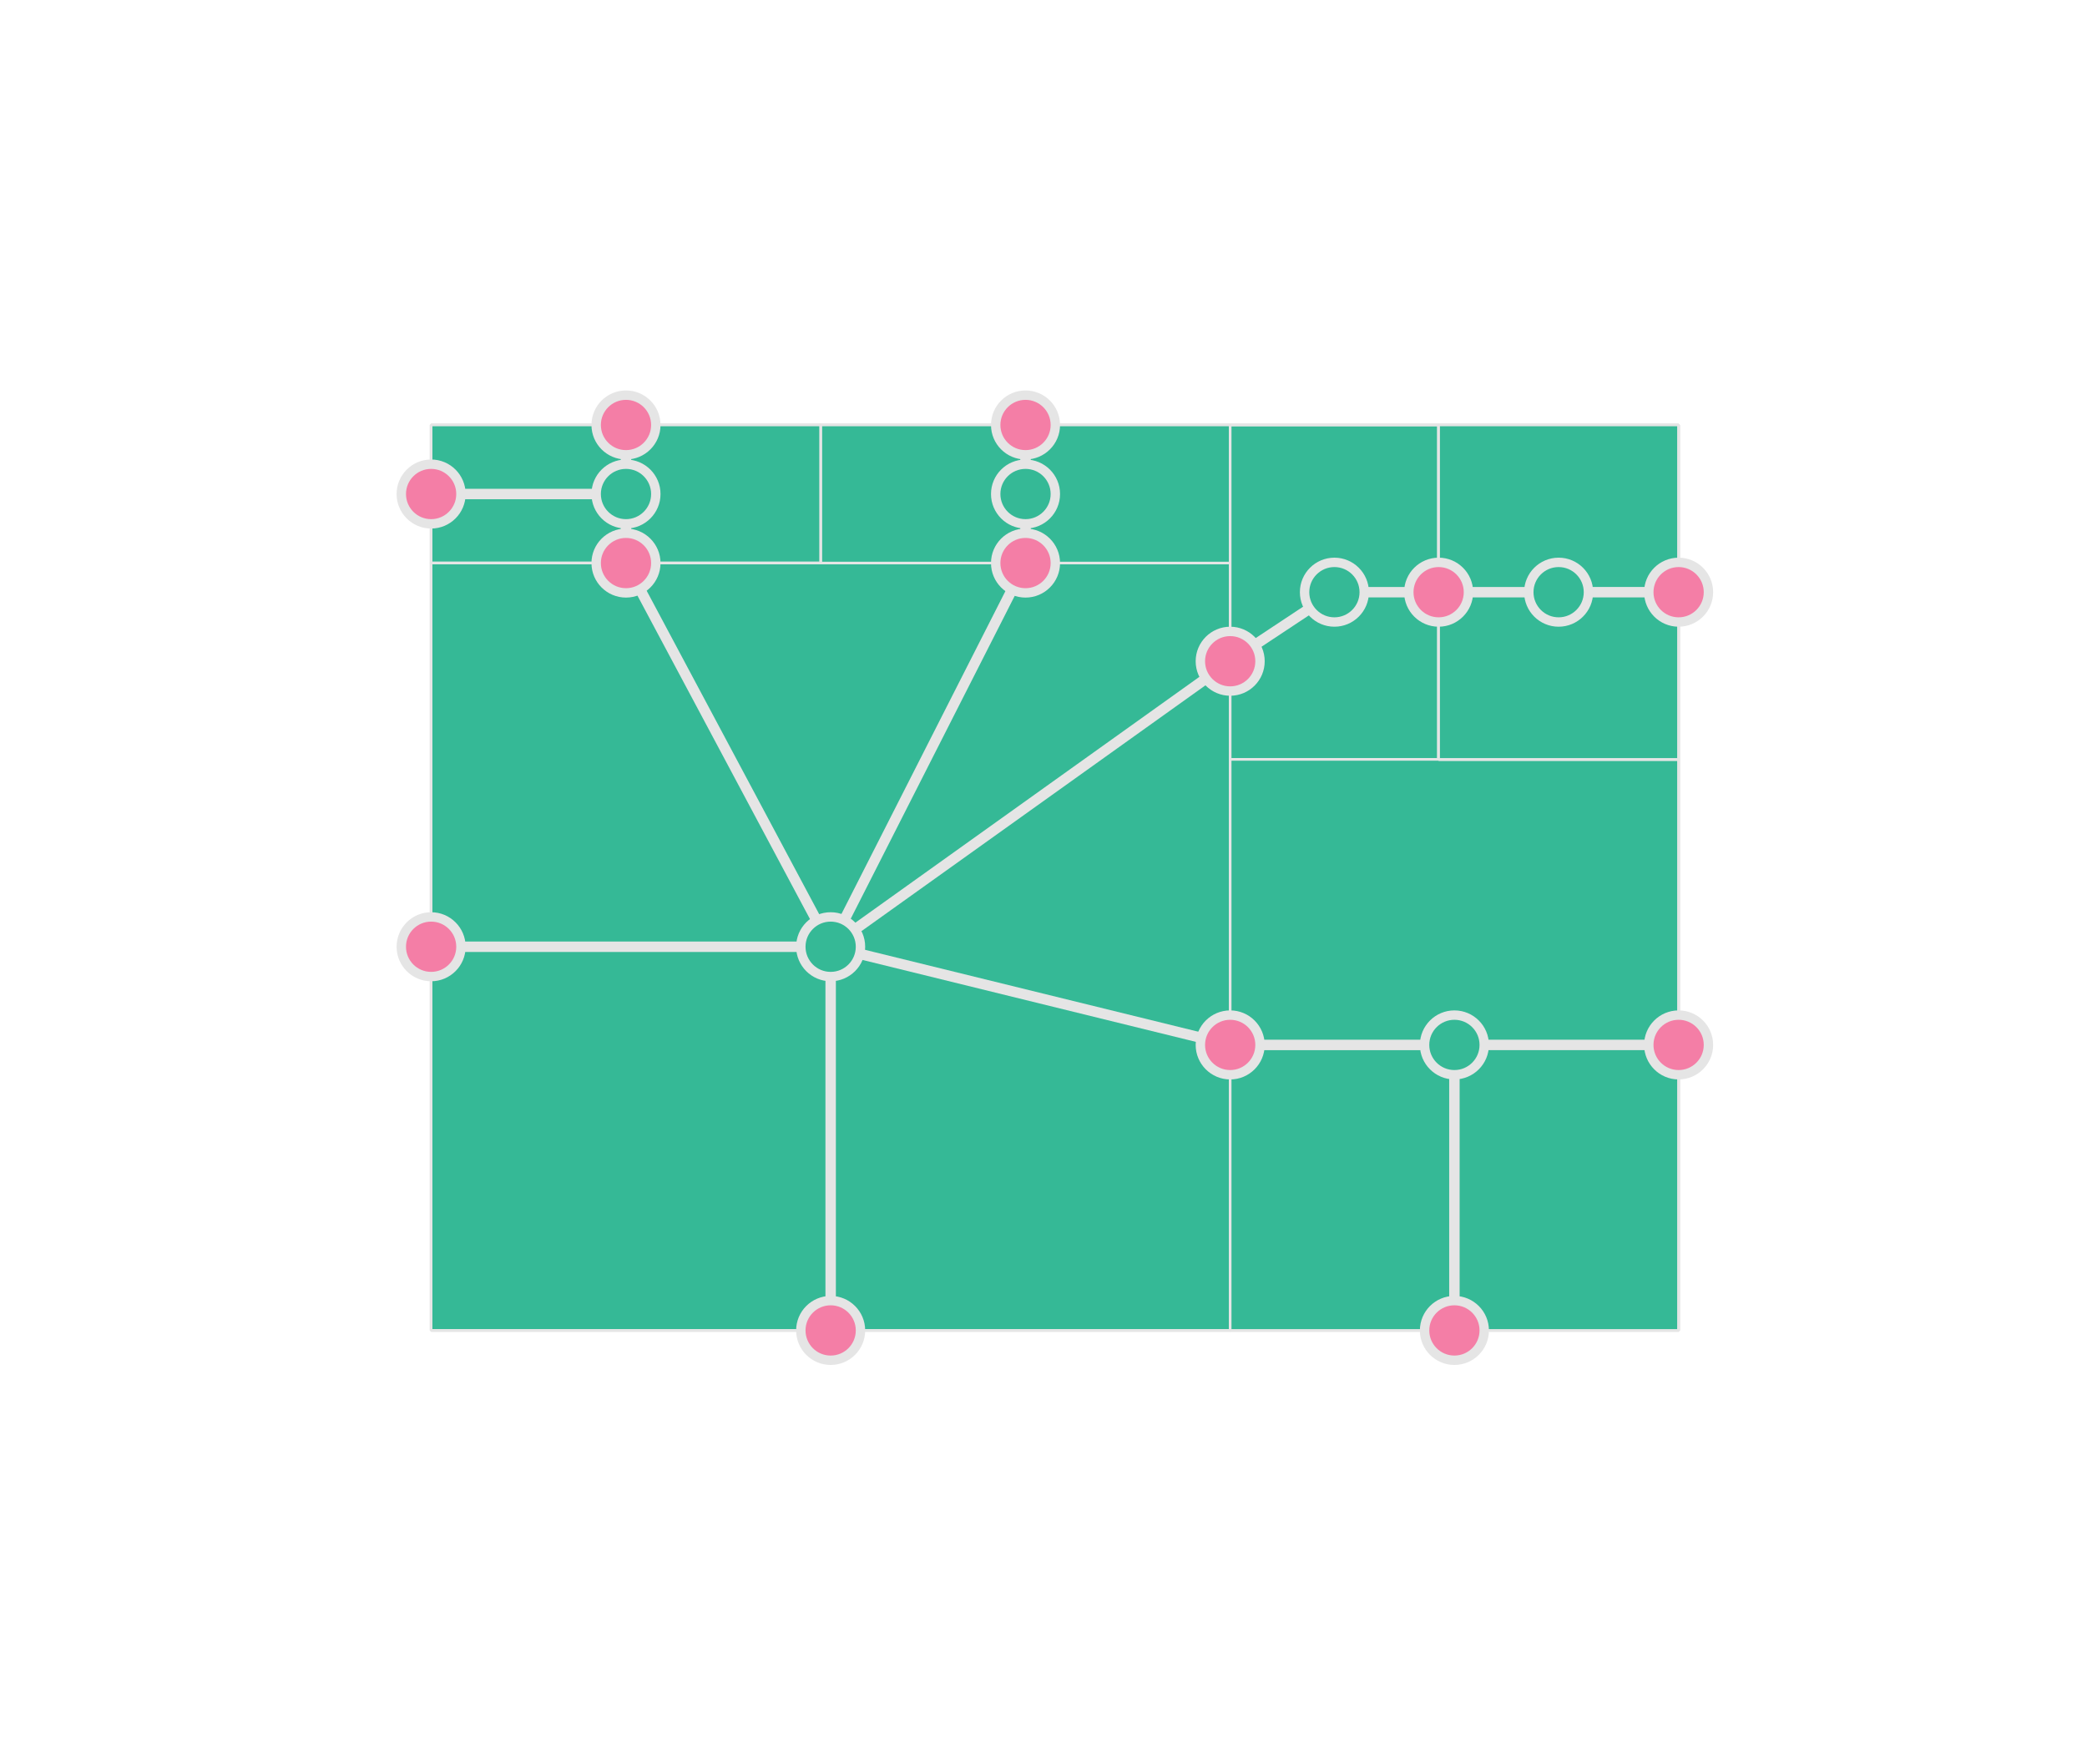
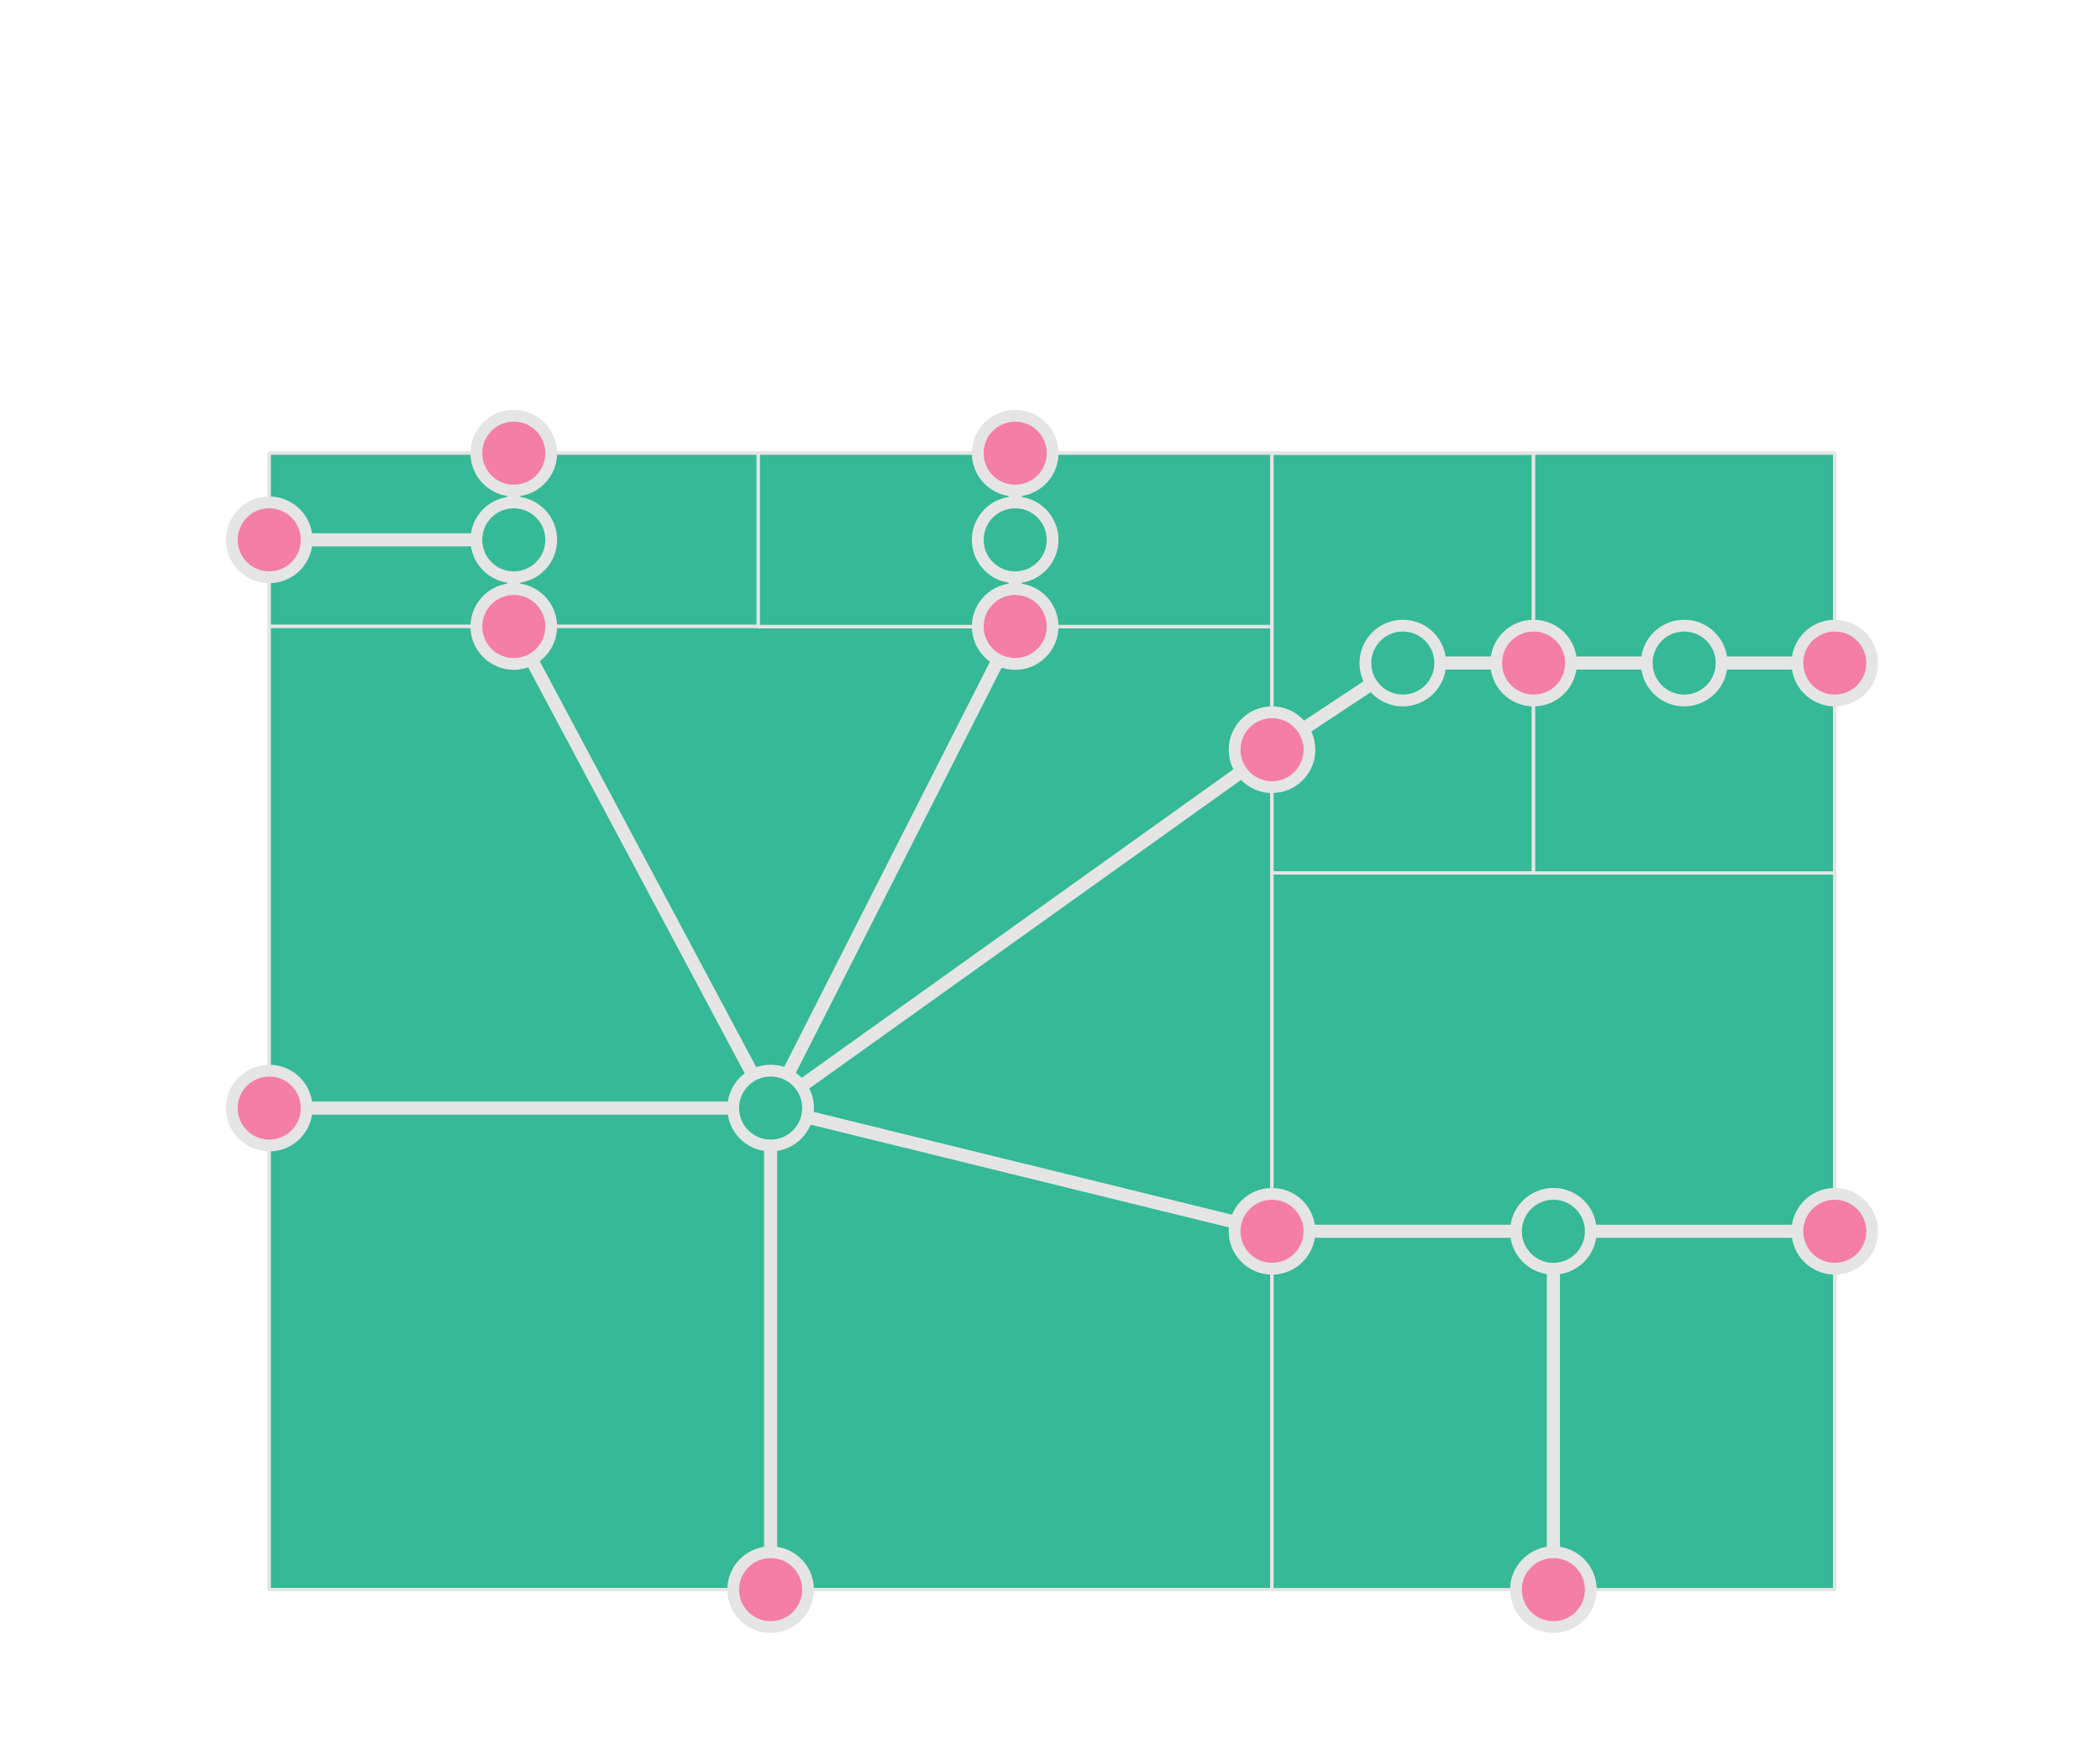
- <svg xmlns="http://www.w3.org/2000/svg" width="400mm" height="338mm" version="1.1" id="svg68">
+ <svg xmlns="http://www.w3.org/2000/svg" width="320.726mm" height="266.377mm" version="1.1" id="svg68">
  <defs id="defs2" />
-   <g id="g66" transform="translate(-369.7157,-2.960263)" style="fill:#35b996;fill-opacity:1;stroke:#e5e5e5;stroke-opacity:1;stroke-width:1.89;stroke-dasharray:none">
-     <polygon points="964.341,310.799 964.341,410.824 682.018,410.824 682.018,310.799 " style="mix-blend-mode:normal;fill:#35b996;fill-opacity:1;stroke:#e5e5e5;stroke-width:1.89;stroke-linecap:butt;stroke-linejoin:bevel;stroke-opacity:1;paint-order:markers fill stroke;stroke-dasharray:none" id="polygon4" />
-     <polygon points="682.018,410.824 964.341,410.824 " style="mix-blend-mode:normal;fill:#35b996;fill-opacity:1;stroke:#e5e5e5;stroke-width:1.89;stroke-linecap:butt;stroke-linejoin:bevel;stroke-opacity:1;paint-order:markers fill stroke;stroke-dasharray:none" id="polygon6" />
-     <polygon points="964.341,410.824 964.341,310.799 " style="mix-blend-mode:normal;fill:#35b996;fill-opacity:1;stroke:#e5e5e5;stroke-width:1.89;stroke-linecap:butt;stroke-linejoin:bevel;stroke-opacity:1;paint-order:markers fill stroke;stroke-dasharray:none" id="polygon8" />
-     <polygon points="682.018,310.799 682.018,410.824 " style="mix-blend-mode:normal;fill:#35b996;fill-opacity:1;stroke:#e5e5e5;stroke-width:1.89;stroke-linecap:butt;stroke-linejoin:bevel;stroke-opacity:1;paint-order:markers fill stroke;stroke-dasharray:none" id="polygon10" />
-     <polygon points="964.341,310.799 682.018,310.799 " style="mix-blend-mode:normal;fill:#35b996;fill-opacity:1;stroke:#e5e5e5;stroke-width:1.89;stroke-linecap:butt;stroke-linejoin:bevel;stroke-opacity:1;paint-order:markers fill stroke;stroke-dasharray:none" id="polygon12" />
-     <polygon points="682.018,410.824 964.341,410.824 964.341,310.799 682.018,310.799 " style="mix-blend-mode:normal;fill:#35b996;fill-opacity:1;stroke:#e5e5e5;stroke-width:1.89;stroke-linecap:butt;stroke-linejoin:bevel;stroke-opacity:1;paint-order:markers fill stroke;stroke-dasharray:none" id="polygon14" />
-     <polygon points="682.018,966.681 682.018,410.824 964.341,410.824 1260.856,410.824 1260.856,553.048 1260.856,966.681 " style="mix-blend-mode:normal;fill:#35b996;fill-opacity:1;stroke:#e5e5e5;stroke-width:1.89;stroke-linecap:butt;stroke-linejoin:bevel;stroke-opacity:1;paint-order:markers fill stroke;stroke-dasharray:none" id="polygon16" />
-     <polygon points="682.018,410.824 682.018,966.681 " style="mix-blend-mode:normal;fill:#35b996;fill-opacity:1;stroke:#e5e5e5;stroke-width:1.89;stroke-linecap:butt;stroke-linejoin:bevel;stroke-opacity:1;paint-order:markers fill stroke;stroke-dasharray:none" id="polygon18" />
-     <polygon points="964.341,410.824 1260.856,410.824 " style="mix-blend-mode:normal;fill:#35b996;fill-opacity:1;stroke:#e5e5e5;stroke-width:1.89;stroke-linecap:butt;stroke-linejoin:bevel;stroke-opacity:1;paint-order:markers fill stroke;stroke-dasharray:none" id="polygon20" />
-     <polygon points="1260.856,553.048 1260.856,410.824 964.341,410.824 682.018,410.824 682.018,966.681 1260.856,966.681 " style="mix-blend-mode:normal;fill:#35b996;fill-opacity:1;stroke:#e5e5e5;stroke-width:1.89;stroke-linecap:butt;stroke-linejoin:bevel;stroke-opacity:1;paint-order:markers fill stroke;stroke-dasharray:none" id="polygon22" />
-     <polygon points="682.018,966.681 1260.856,966.681 " style="mix-blend-mode:normal;fill:#35b996;fill-opacity:1;stroke:#e5e5e5;stroke-width:1.89;stroke-linecap:butt;stroke-linejoin:bevel;stroke-opacity:1;paint-order:markers fill stroke;stroke-dasharray:none" id="polygon24" />
-     <polygon points="1260.856,553.048 1260.856,410.824 " style="mix-blend-mode:normal;fill:#35b996;fill-opacity:1;stroke:#e5e5e5;stroke-width:1.89;stroke-linecap:butt;stroke-linejoin:bevel;stroke-opacity:1;paint-order:markers fill stroke;stroke-dasharray:none" id="polygon26" />
-     <polygon points="1260.856,966.681 1260.856,553.048 " style="mix-blend-mode:normal;fill:#35b996;fill-opacity:1;stroke:#e5e5e5;stroke-width:1.89;stroke-linecap:butt;stroke-linejoin:bevel;stroke-opacity:1;paint-order:markers fill stroke;stroke-dasharray:none" id="polygon28" />
-     <polygon points="1260.856,310.799 1260.856,410.824 964.341,410.824 964.341,310.799 " style="mix-blend-mode:normal;fill:#35b996;fill-opacity:1;stroke:#e5e5e5;stroke-width:1.89;stroke-linecap:butt;stroke-linejoin:bevel;stroke-opacity:1;paint-order:markers fill stroke;stroke-dasharray:none" id="polygon30" />
-     <polygon points="1260.856,310.799 964.341,310.799 " style="mix-blend-mode:normal;fill:#35b996;fill-opacity:1;stroke:#e5e5e5;stroke-width:1.89;stroke-linecap:butt;stroke-linejoin:bevel;stroke-opacity:1;paint-order:markers fill stroke;stroke-dasharray:none" id="polygon32" />
-     <polygon points="964.341,410.824 1260.856,410.824 1260.856,310.799 964.341,310.799 " style="mix-blend-mode:normal;fill:#35b996;fill-opacity:1;stroke:#e5e5e5;stroke-width:1.89;stroke-linecap:butt;stroke-linejoin:bevel;stroke-opacity:1;paint-order:markers fill stroke;stroke-dasharray:none" id="polygon34" />
-     <polygon points="1260.856,410.824 1260.856,310.799 " style="mix-blend-mode:normal;fill:#35b996;fill-opacity:1;stroke:#e5e5e5;stroke-width:1.89;stroke-linecap:butt;stroke-linejoin:bevel;stroke-opacity:1;paint-order:markers fill stroke;stroke-dasharray:none" id="polygon36" />
-     <polygon points="1260.856,553.048 1411.851,553.048 " style="mix-blend-mode:normal;fill:#35b996;fill-opacity:1;stroke:#e5e5e5;stroke-width:1.89;stroke-linecap:butt;stroke-linejoin:bevel;stroke-opacity:1;paint-order:markers fill stroke;stroke-dasharray:none" id="polygon38" />
-     <polygon points="1260.856,310.799 1260.856,410.824 1260.856,553.048 1411.851,553.048 1411.851,310.799 " style="mix-blend-mode:normal;fill:#35b996;fill-opacity:1;stroke:#e5e5e5;stroke-width:1.89;stroke-linecap:butt;stroke-linejoin:bevel;stroke-opacity:1;paint-order:markers fill stroke;stroke-dasharray:none" id="polygon40" />
-     <polygon points="1260.856,410.824 1260.856,310.799 1411.851,310.799 1411.851,553.048 1260.856,553.048 " style="mix-blend-mode:normal;fill:#35b996;fill-opacity:1;stroke:#e5e5e5;stroke-width:1.89;stroke-linecap:butt;stroke-linejoin:bevel;stroke-opacity:1;paint-order:markers fill stroke;stroke-dasharray:none" id="polygon42" />
-     <polygon points="1411.851,553.048 1411.851,310.799 " style="mix-blend-mode:normal;fill:#35b996;fill-opacity:1;stroke:#e5e5e5;stroke-width:1.89;stroke-linecap:butt;stroke-linejoin:bevel;stroke-opacity:1;paint-order:markers fill stroke;stroke-dasharray:none" id="polygon44" />
-     <polygon points="1411.851,310.799 1260.856,310.799 " style="mix-blend-mode:normal;fill:#35b996;fill-opacity:1;stroke:#e5e5e5;stroke-width:1.89;stroke-linecap:butt;stroke-linejoin:bevel;stroke-opacity:1;paint-order:markers fill stroke;stroke-dasharray:none" id="polygon46" />
-     <polygon points="1260.856,553.048 1411.851,553.048 1585.698,553.048 1585.698,966.681 1260.856,966.681 " style="mix-blend-mode:normal;fill:#35b996;fill-opacity:1;stroke:#e5e5e5;stroke-width:1.89;stroke-linecap:butt;stroke-linejoin:bevel;stroke-opacity:1;paint-order:markers fill stroke;stroke-dasharray:none" id="polygon48" />
-     <polygon points="1260.856,966.681 1585.698,966.681 " style="mix-blend-mode:normal;fill:#35b996;fill-opacity:1;stroke:#e5e5e5;stroke-width:1.89;stroke-linecap:butt;stroke-linejoin:bevel;stroke-opacity:1;paint-order:markers fill stroke;stroke-dasharray:none" id="polygon50" />
-     <polygon points="1411.851,553.048 1260.856,553.048 1260.856,966.681 1585.698,966.681 1585.698,553.048 " style="mix-blend-mode:normal;fill:#35b996;fill-opacity:1;stroke:#e5e5e5;stroke-width:1.89;stroke-linecap:butt;stroke-linejoin:bevel;stroke-opacity:1;paint-order:markers fill stroke;stroke-dasharray:none" id="polygon52" />
-     <polygon points="1585.698,966.681 1585.698,553.048 " style="mix-blend-mode:normal;fill:#35b996;fill-opacity:1;stroke:#e5e5e5;stroke-width:1.89;stroke-linecap:butt;stroke-linejoin:bevel;stroke-opacity:1;paint-order:markers fill stroke;stroke-dasharray:none" id="polygon54" />
-     <polygon points="1411.851,553.048 1585.698,553.048 " style="mix-blend-mode:normal;fill:#35b996;fill-opacity:1;stroke:#e5e5e5;stroke-width:1.89;stroke-linecap:butt;stroke-linejoin:bevel;stroke-opacity:1;paint-order:markers fill stroke;stroke-dasharray:none" id="polygon56" />
-     <polygon points="1585.698,310.799 1585.698,553.048 1411.851,553.048 1411.851,310.799 " style="mix-blend-mode:normal;fill:#35b996;fill-opacity:1;stroke:#e5e5e5;stroke-width:1.89;stroke-linecap:butt;stroke-linejoin:bevel;stroke-opacity:1;paint-order:markers fill stroke;stroke-dasharray:none" id="polygon58" />
-     <polygon points="1585.698,310.799 1411.851,310.799 " style="mix-blend-mode:normal;fill:#35b996;fill-opacity:1;stroke:#e5e5e5;stroke-width:1.89;stroke-linecap:butt;stroke-linejoin:bevel;stroke-opacity:1;paint-order:markers fill stroke;stroke-dasharray:none" id="polygon60" />
-     <polygon points="1411.851,553.048 1585.698,553.048 1585.698,310.799 1411.851,310.799 " style="mix-blend-mode:normal;fill:#35b996;fill-opacity:1;stroke:#e5e5e5;stroke-width:1.89;stroke-linecap:butt;stroke-linejoin:bevel;stroke-opacity:1;paint-order:markers fill stroke;stroke-dasharray:none" id="polygon62" />
-     <polygon points="1585.698,553.048 1585.698,310.799 " style="mix-blend-mode:normal;fill:#35b996;fill-opacity:1;stroke:#e5e5e5;stroke-width:1.89;stroke-linecap:butt;stroke-linejoin:bevel;stroke-opacity:1;paint-order:markers fill stroke;stroke-dasharray:none" id="polygon64" />
+   <g id="g66" transform="translate(-526.6014,-49.2543)" style="fill:#35b996;fill-opacity:1;stroke:#e5e5e5;stroke-width:1.89;stroke-dasharray:none;stroke-opacity:1">
+     <polygon points="682.018,310.799 964.341,310.799 964.341,410.824 682.018,410.824 " style="mix-blend-mode:normal;fill:#35b996;fill-opacity:1;stroke:#e5e5e5;stroke-width:1.89;stroke-linecap:butt;stroke-linejoin:bevel;stroke-dasharray:none;stroke-opacity:1;paint-order:markers fill stroke" id="polygon4" />
+     <polygon points="964.341,410.824 682.018,410.824 " style="mix-blend-mode:normal;fill:#35b996;fill-opacity:1;stroke:#e5e5e5;stroke-width:1.89;stroke-linecap:butt;stroke-linejoin:bevel;stroke-dasharray:none;stroke-opacity:1;paint-order:markers fill stroke" id="polygon6" />
+     <polygon points="964.341,310.799 964.341,410.824 " style="mix-blend-mode:normal;fill:#35b996;fill-opacity:1;stroke:#e5e5e5;stroke-width:1.89;stroke-linecap:butt;stroke-linejoin:bevel;stroke-dasharray:none;stroke-opacity:1;paint-order:markers fill stroke" id="polygon8" />
+     <polygon points="682.018,410.824 682.018,310.799 " style="mix-blend-mode:normal;fill:#35b996;fill-opacity:1;stroke:#e5e5e5;stroke-width:1.89;stroke-linecap:butt;stroke-linejoin:bevel;stroke-dasharray:none;stroke-opacity:1;paint-order:markers fill stroke" id="polygon10" />
+     <polygon points="682.018,310.799 964.341,310.799 " style="mix-blend-mode:normal;fill:#35b996;fill-opacity:1;stroke:#e5e5e5;stroke-width:1.89;stroke-linecap:butt;stroke-linejoin:bevel;stroke-dasharray:none;stroke-opacity:1;paint-order:markers fill stroke" id="polygon12" />
+     <polygon points="682.018,310.799 682.018,410.824 964.341,410.824 964.341,310.799 " style="mix-blend-mode:normal;fill:#35b996;fill-opacity:1;stroke:#e5e5e5;stroke-width:1.89;stroke-linecap:butt;stroke-linejoin:bevel;stroke-dasharray:none;stroke-opacity:1;paint-order:markers fill stroke" id="polygon14" />
+     <polygon points="682.018,410.824 964.341,410.824 1260.856,410.824 1260.856,553.048 1260.856,966.681 682.018,966.681 " style="mix-blend-mode:normal;fill:#35b996;fill-opacity:1;stroke:#e5e5e5;stroke-width:1.89;stroke-linecap:butt;stroke-linejoin:bevel;stroke-dasharray:none;stroke-opacity:1;paint-order:markers fill stroke" id="polygon16" />
+     <polygon points="682.018,966.681 682.018,410.824 " style="mix-blend-mode:normal;fill:#35b996;fill-opacity:1;stroke:#e5e5e5;stroke-width:1.89;stroke-linecap:butt;stroke-linejoin:bevel;stroke-dasharray:none;stroke-opacity:1;paint-order:markers fill stroke" id="polygon18" />
+     <polygon points="1260.856,410.824 964.341,410.824 " style="mix-blend-mode:normal;fill:#35b996;fill-opacity:1;stroke:#e5e5e5;stroke-width:1.89;stroke-linecap:butt;stroke-linejoin:bevel;stroke-dasharray:none;stroke-opacity:1;paint-order:markers fill stroke" id="polygon20" />
+     <polygon points="1260.856,410.824 964.341,410.824 682.018,410.824 682.018,966.681 1260.856,966.681 1260.856,553.048 " style="mix-blend-mode:normal;fill:#35b996;fill-opacity:1;stroke:#e5e5e5;stroke-width:1.89;stroke-linecap:butt;stroke-linejoin:bevel;stroke-dasharray:none;stroke-opacity:1;paint-order:markers fill stroke" id="polygon22" />
+     <polygon points="1260.856,966.681 682.018,966.681 " style="mix-blend-mode:normal;fill:#35b996;fill-opacity:1;stroke:#e5e5e5;stroke-width:1.89;stroke-linecap:butt;stroke-linejoin:bevel;stroke-dasharray:none;stroke-opacity:1;paint-order:markers fill stroke" id="polygon24" />
+     <polygon points="1260.856,410.824 1260.856,553.048 " style="mix-blend-mode:normal;fill:#35b996;fill-opacity:1;stroke:#e5e5e5;stroke-width:1.89;stroke-linecap:butt;stroke-linejoin:bevel;stroke-dasharray:none;stroke-opacity:1;paint-order:markers fill stroke" id="polygon26" />
+     <polygon points="1260.856,553.048 1260.856,966.681 " style="mix-blend-mode:normal;fill:#35b996;fill-opacity:1;stroke:#e5e5e5;stroke-width:1.89;stroke-linecap:butt;stroke-linejoin:bevel;stroke-dasharray:none;stroke-opacity:1;paint-order:markers fill stroke" id="polygon28" />
+     <polygon points="964.341,310.799 1260.856,310.799 1260.856,410.824 964.341,410.824 " style="mix-blend-mode:normal;fill:#35b996;fill-opacity:1;stroke:#e5e5e5;stroke-width:1.89;stroke-linecap:butt;stroke-linejoin:bevel;stroke-dasharray:none;stroke-opacity:1;paint-order:markers fill stroke" id="polygon30" />
+     <polygon points="964.341,310.799 1260.856,310.799 " style="mix-blend-mode:normal;fill:#35b996;fill-opacity:1;stroke:#e5e5e5;stroke-width:1.89;stroke-linecap:butt;stroke-linejoin:bevel;stroke-dasharray:none;stroke-opacity:1;paint-order:markers fill stroke" id="polygon32" />
+     <polygon points="964.341,310.799 964.341,410.824 1260.856,410.824 1260.856,310.799 " style="mix-blend-mode:normal;fill:#35b996;fill-opacity:1;stroke:#e5e5e5;stroke-width:1.89;stroke-linecap:butt;stroke-linejoin:bevel;stroke-dasharray:none;stroke-opacity:1;paint-order:markers fill stroke" id="polygon34" />
+     <polygon points="1260.856,310.799 1260.856,410.824 " style="mix-blend-mode:normal;fill:#35b996;fill-opacity:1;stroke:#e5e5e5;stroke-width:1.89;stroke-linecap:butt;stroke-linejoin:bevel;stroke-dasharray:none;stroke-opacity:1;paint-order:markers fill stroke" id="polygon36" />
+     <polygon points="1411.851,553.048 1260.856,553.048 " style="mix-blend-mode:normal;fill:#35b996;fill-opacity:1;stroke:#e5e5e5;stroke-width:1.89;stroke-linecap:butt;stroke-linejoin:bevel;stroke-dasharray:none;stroke-opacity:1;paint-order:markers fill stroke" id="polygon38" />
+     <polygon points="1260.856,553.048 1411.851,553.048 1411.851,310.799 1260.856,310.799 1260.856,410.824 " style="mix-blend-mode:normal;fill:#35b996;fill-opacity:1;stroke:#e5e5e5;stroke-width:1.89;stroke-linecap:butt;stroke-linejoin:bevel;stroke-dasharray:none;stroke-opacity:1;paint-order:markers fill stroke" id="polygon40" />
+     <polygon points="1411.851,310.799 1411.851,553.048 1260.856,553.048 1260.856,410.824 1260.856,310.799 " style="mix-blend-mode:normal;fill:#35b996;fill-opacity:1;stroke:#e5e5e5;stroke-width:1.89;stroke-linecap:butt;stroke-linejoin:bevel;stroke-dasharray:none;stroke-opacity:1;paint-order:markers fill stroke" id="polygon42" />
+     <polygon points="1411.851,310.799 1411.851,553.048 " style="mix-blend-mode:normal;fill:#35b996;fill-opacity:1;stroke:#e5e5e5;stroke-width:1.89;stroke-linecap:butt;stroke-linejoin:bevel;stroke-dasharray:none;stroke-opacity:1;paint-order:markers fill stroke" id="polygon44" />
+     <polygon points="1260.856,310.799 1411.851,310.799 " style="mix-blend-mode:normal;fill:#35b996;fill-opacity:1;stroke:#e5e5e5;stroke-width:1.89;stroke-linecap:butt;stroke-linejoin:bevel;stroke-dasharray:none;stroke-opacity:1;paint-order:markers fill stroke" id="polygon46" />
+     <polygon points="1585.698,553.048 1585.698,966.681 1260.856,966.681 1260.856,553.048 1411.851,553.048 " style="mix-blend-mode:normal;fill:#35b996;fill-opacity:1;stroke:#e5e5e5;stroke-width:1.89;stroke-linecap:butt;stroke-linejoin:bevel;stroke-dasharray:none;stroke-opacity:1;paint-order:markers fill stroke" id="polygon48" />
+     <polygon points="1585.698,966.681 1260.856,966.681 " style="mix-blend-mode:normal;fill:#35b996;fill-opacity:1;stroke:#e5e5e5;stroke-width:1.89;stroke-linecap:butt;stroke-linejoin:bevel;stroke-dasharray:none;stroke-opacity:1;paint-order:markers fill stroke" id="polygon50" />
+     <polygon points="1260.856,966.681 1585.698,966.681 1585.698,553.048 1411.851,553.048 1260.856,553.048 " style="mix-blend-mode:normal;fill:#35b996;fill-opacity:1;stroke:#e5e5e5;stroke-width:1.89;stroke-linecap:butt;stroke-linejoin:bevel;stroke-dasharray:none;stroke-opacity:1;paint-order:markers fill stroke" id="polygon52" />
+     <polygon points="1585.698,553.048 1585.698,966.681 " style="mix-blend-mode:normal;fill:#35b996;fill-opacity:1;stroke:#e5e5e5;stroke-width:1.89;stroke-linecap:butt;stroke-linejoin:bevel;stroke-dasharray:none;stroke-opacity:1;paint-order:markers fill stroke" id="polygon54" />
+     <polygon points="1585.698,553.048 1411.851,553.048 " style="mix-blend-mode:normal;fill:#35b996;fill-opacity:1;stroke:#e5e5e5;stroke-width:1.89;stroke-linecap:butt;stroke-linejoin:bevel;stroke-dasharray:none;stroke-opacity:1;paint-order:markers fill stroke" id="polygon56" />
+     <polygon points="1411.851,310.799 1585.698,310.799 1585.698,553.048 1411.851,553.048 " style="mix-blend-mode:normal;fill:#35b996;fill-opacity:1;stroke:#e5e5e5;stroke-width:1.89;stroke-linecap:butt;stroke-linejoin:bevel;stroke-dasharray:none;stroke-opacity:1;paint-order:markers fill stroke" id="polygon58" />
+     <polygon points="1411.851,310.799 1585.698,310.799 " style="mix-blend-mode:normal;fill:#35b996;fill-opacity:1;stroke:#e5e5e5;stroke-width:1.89;stroke-linecap:butt;stroke-linejoin:bevel;stroke-dasharray:none;stroke-opacity:1;paint-order:markers fill stroke" id="polygon60" />
+     <polygon points="1411.851,310.799 1411.851,553.048 1585.698,553.048 1585.698,310.799 " style="mix-blend-mode:normal;fill:#35b996;fill-opacity:1;stroke:#e5e5e5;stroke-width:1.89;stroke-linecap:butt;stroke-linejoin:bevel;stroke-dasharray:none;stroke-opacity:1;paint-order:markers fill stroke" id="polygon62" />
+     <polygon points="1585.698,310.799 1585.698,553.048 " style="mix-blend-mode:normal;fill:#35b996;fill-opacity:1;stroke:#e5e5e5;stroke-width:1.89;stroke-linecap:butt;stroke-linejoin:bevel;stroke-dasharray:none;stroke-opacity:1;paint-order:markers fill stroke" id="polygon64" />
  </g>
-   <path style="fill:none;stroke:#e5e5e5;stroke-width:7.559;stroke-linecap:butt;stroke-linejoin:miter;stroke-dasharray:none;stroke-dashoffset:0;stroke-opacity:1" d="M 1053.562,756.904 H 891.141 c 0,0 -289.419,-71.112 -289.419,-71.112" id="path937" />
-   <path style="fill:none;stroke:#e5e5e5;stroke-width:7.559;stroke-linecap:butt;stroke-linejoin:miter;stroke-dasharray:none;stroke-dashoffset:0;stroke-opacity:1" d="m 453.464,357.851 v 50.013 L 601.722,685.792 742.883,407.864 V 357.851" id="path939" />
-   <path style="fill:none;stroke:#e5e5e5;stroke-width:7.559;stroke-linecap:butt;stroke-linejoin:miter;stroke-dasharray:none;stroke-dashoffset:0;stroke-opacity:1" d="m 601.722,685.792 289.419,-206.816 75.498,-50.013 h 75.498 86.923" id="path941" />
-   <path style="fill:none;stroke:#e5e5e5;stroke-width:7.559;stroke-linecap:butt;stroke-linejoin:miter;stroke-dasharray:none;stroke-dashoffset:0;stroke-opacity:1" d="M 453.464,357.851 H 312.303" id="path943" />
-   <path style="fill:none;stroke:#e5e5e5;stroke-width:7.559;stroke-linecap:butt;stroke-linejoin:miter;stroke-dasharray:none;stroke-dashoffset:0;stroke-opacity:1" d="M 742.883,357.851 V 307.839" id="path945" />
-   <path style="fill:none;stroke:#e5e5e5;stroke-width:7.559;stroke-linecap:butt;stroke-linejoin:miter;stroke-dasharray:none;stroke-dashoffset:0;stroke-opacity:1" d="M 453.464,357.851 V 307.839" id="path947" />
-   <path style="fill:none;stroke:#e5e5e5;stroke-width:7.559;stroke-linecap:butt;stroke-linejoin:miter;stroke-dasharray:none;stroke-dashoffset:0;stroke-opacity:1" d="M 312.303,685.792 H 601.722 V 963.721" id="path949" />
-   <path style="fill:none;stroke:#e5e5e5;stroke-width:7.559;stroke-linecap:butt;stroke-linejoin:miter;stroke-dasharray:none;stroke-dashoffset:0;stroke-opacity:1" d="M 1053.562,963.721 V 756.904 h 162.421" id="path951" />
-   <path style="fill:none;stroke:#e5e5e5;stroke-width:7.559;stroke-linecap:butt;stroke-linejoin:miter;stroke-dasharray:none;stroke-dashoffset:0;stroke-opacity:1" d="m 1129.059,428.963 h 86.923" id="path953" />
-   <circle style="fill:#f47ea6;fill-opacity:1;stroke:#e5e5e5;stroke-width:6.803;stroke-linecap:butt;stroke-linejoin:round;stroke-miterlimit:10;stroke-dasharray:none;stroke-opacity:1" id="path395-5-3-3-35-2" cx="453.464" cy="307.839" r="21.604" />
-   <circle style="fill:#f47ea6;fill-opacity:1;stroke:#e5e5e5;stroke-width:6.803;stroke-linecap:butt;stroke-linejoin:round;stroke-miterlimit:10;stroke-dasharray:none;stroke-opacity:1" id="path395-5-3-3-35-2-3" cx="312.303" cy="357.851" r="21.604" />
-   <circle style="fill:#f47ea6;fill-opacity:1;stroke:#e5e5e5;stroke-width:6.803;stroke-linecap:butt;stroke-linejoin:round;stroke-miterlimit:10;stroke-dasharray:none;stroke-opacity:1" id="path395-5-3-3-35-2-7" cx="312.303" cy="685.792" r="21.604" />
-   <circle style="fill:#35b996;fill-opacity:1;stroke:#e5e5e5;stroke-width:6.803;stroke-linecap:butt;stroke-linejoin:round;stroke-miterlimit:10;stroke-dasharray:none;stroke-opacity:1" id="path395-5-3-3-35-2-5" cx="601.722" cy="685.792" r="21.604" />
-   <circle style="fill:#f47ea6;fill-opacity:1;stroke:#e5e5e5;stroke-width:6.803;stroke-linecap:butt;stroke-linejoin:round;stroke-miterlimit:10;stroke-dasharray:none;stroke-opacity:1" id="path395-5-3-3-35-2-9" cx="742.883" cy="407.864" r="21.604" />
-   <circle style="fill:#35b996;fill-opacity:1;stroke:#e5e5e5;stroke-width:6.803;stroke-linecap:butt;stroke-linejoin:round;stroke-miterlimit:10;stroke-dasharray:none;stroke-opacity:1" id="path395-5-3-3-35-2-2" cx="742.883" cy="357.851" r="21.604" />
-   <circle style="fill:#f47ea6;fill-opacity:1;stroke:#e5e5e5;stroke-width:6.803;stroke-linecap:butt;stroke-linejoin:round;stroke-miterlimit:10;stroke-dasharray:none;stroke-opacity:1" id="path395-5-3-3-35-2-28" cx="742.883" cy="307.839" r="21.604" />
-   <circle style="fill:#f47ea6;fill-opacity:1;stroke:#e5e5e5;stroke-width:6.803;stroke-linecap:butt;stroke-linejoin:round;stroke-miterlimit:10;stroke-dasharray:none;stroke-opacity:1" id="path395-5-3-3-35-2-97" cx="891.141" cy="478.976" r="21.604" />
-   <circle style="fill:#35b996;fill-opacity:1;stroke:#e5e5e5;stroke-width:6.803;stroke-linecap:butt;stroke-linejoin:round;stroke-miterlimit:10;stroke-dasharray:none;stroke-opacity:1" id="path395-5-3-3-35-2-36" cx="966.638" cy="428.963" r="21.604" />
-   <circle style="fill:#f47ea6;fill-opacity:1;stroke:#e5e5e5;stroke-width:6.803;stroke-linecap:butt;stroke-linejoin:round;stroke-miterlimit:10;stroke-dasharray:none;stroke-opacity:1" id="path395-5-3-3-35-2-1" cx="1042.136" cy="428.963" r="21.604" />
-   <circle style="fill:#35b996;fill-opacity:1;stroke:#e5e5e5;stroke-width:6.803;stroke-linecap:butt;stroke-linejoin:round;stroke-miterlimit:10;stroke-dasharray:none;stroke-opacity:1" id="path395-5-3-3-35-2-29" cx="1129.059" cy="428.963" r="21.604" />
-   <circle style="fill:#f47ea6;fill-opacity:1;stroke:#e5e5e5;stroke-width:6.803;stroke-linecap:butt;stroke-linejoin:round;stroke-miterlimit:10;stroke-dasharray:none;stroke-opacity:1" id="path395-5-3-3-35-2-31" cx="1215.983" cy="756.904" r="21.604" />
-   <circle style="fill:#f47ea6;fill-opacity:1;stroke:#e5e5e5;stroke-width:6.803;stroke-linecap:butt;stroke-linejoin:round;stroke-miterlimit:10;stroke-dasharray:none;stroke-opacity:1" id="path395-5-3-3-35-2-94" cx="1053.562" cy="963.721" r="21.604" />
-   <circle style="fill:#35b996;fill-opacity:1;stroke:#e5e5e5;stroke-width:6.803;stroke-linecap:butt;stroke-linejoin:round;stroke-miterlimit:10;stroke-dasharray:none;stroke-opacity:1" id="path395-5-3-3-35-2-78" cx="1053.562" cy="756.904" r="21.604" />
-   <circle style="fill:#f47ea6;fill-opacity:1;stroke:#e5e5e5;stroke-width:6.803;stroke-linecap:butt;stroke-linejoin:round;stroke-miterlimit:10;stroke-dasharray:none;stroke-opacity:1" id="path395-5-3-3-35-2-78-3" cx="1215.983" cy="428.963" r="21.604" />
-   <circle style="fill:#f47ea6;fill-opacity:1;stroke:#e5e5e5;stroke-width:6.803;stroke-linecap:butt;stroke-linejoin:round;stroke-miterlimit:10;stroke-dasharray:none;stroke-opacity:1" id="path395-5-3-3-35-2-4" cx="891.141" cy="756.904" r="21.604" />
-   <circle style="fill:#f47ea6;fill-opacity:1;stroke:#e5e5e5;stroke-width:6.803;stroke-linecap:butt;stroke-linejoin:round;stroke-miterlimit:10;stroke-dasharray:none;stroke-opacity:1" id="path395-5-3-3-35-2-50" cx="601.722" cy="963.721" r="21.604" />
-   <circle style="fill:#35ba97;fill-opacity:1;stroke:#e5e5e5;stroke-width:6.803;stroke-linecap:butt;stroke-linejoin:round;stroke-miterlimit:10;stroke-dasharray:none;stroke-opacity:1" id="path395-5-3-3-35-2-0" cx="453.464" cy="357.851" r="21.604" />
-   <circle style="fill:#f47ea6;fill-opacity:1;stroke:#e5e5e5;stroke-width:6.803;stroke-linecap:butt;stroke-linejoin:round;stroke-miterlimit:10;stroke-dasharray:none;stroke-opacity:1" id="path395-5-3-3-35-2-0-2" cx="453.464" cy="407.864" r="21.604" />
+   <path style="fill:none;stroke:#e5e5e5;stroke-width:7.559;stroke-linecap:butt;stroke-linejoin:miter;stroke-dasharray:none;stroke-dashoffset:0;stroke-opacity:1" d="M 896.676,710.61 H 734.255 c 0,0 -289.419,-71.112 -289.419,-71.112" id="path937" />
+   <path style="fill:none;stroke:#e5e5e5;stroke-width:7.559;stroke-linecap:butt;stroke-linejoin:miter;stroke-dasharray:none;stroke-dashoffset:0;stroke-opacity:1" d="M 296.578,311.557 V 361.57 L 444.836,639.498 585.997,361.57 v -50.013" id="path939" />
+   <path style="fill:none;stroke:#e5e5e5;stroke-width:7.559;stroke-linecap:butt;stroke-linejoin:miter;stroke-dasharray:none;stroke-dashoffset:0;stroke-opacity:1" d="m 444.836,639.498 289.419,-206.816 75.498,-50.013 h 75.498 86.923" id="path941" />
+   <path style="fill:none;stroke:#e5e5e5;stroke-width:7.559;stroke-linecap:butt;stroke-linejoin:miter;stroke-dasharray:none;stroke-dashoffset:0;stroke-opacity:1" d="M 296.578,311.557 H 155.417" id="path943" />
+   <path style="fill:none;stroke:#e5e5e5;stroke-width:7.559;stroke-linecap:butt;stroke-linejoin:miter;stroke-dasharray:none;stroke-dashoffset:0;stroke-opacity:1" d="M 585.997,311.557 V 261.545" id="path945" />
+   <path style="fill:none;stroke:#e5e5e5;stroke-width:7.559;stroke-linecap:butt;stroke-linejoin:miter;stroke-dasharray:none;stroke-dashoffset:0;stroke-opacity:1" d="M 296.578,311.557 V 261.545" id="path947" />
+   <path style="fill:none;stroke:#e5e5e5;stroke-width:7.559;stroke-linecap:butt;stroke-linejoin:miter;stroke-dasharray:none;stroke-dashoffset:0;stroke-opacity:1" d="M 155.417,639.498 H 444.836 V 917.427" id="path949" />
+   <path style="fill:none;stroke:#e5e5e5;stroke-width:7.559;stroke-linecap:butt;stroke-linejoin:miter;stroke-dasharray:none;stroke-dashoffset:0;stroke-opacity:1" d="M 896.676,917.427 V 710.61 h 162.421" id="path951" />
+   <path style="fill:none;stroke:#e5e5e5;stroke-width:7.559;stroke-linecap:butt;stroke-linejoin:miter;stroke-dasharray:none;stroke-dashoffset:0;stroke-opacity:1" d="m 972.173,382.669 h 86.923" id="path953" />
+   <circle style="fill:#f47ea6;fill-opacity:1;stroke:#e5e5e5;stroke-width:6.803;stroke-linecap:butt;stroke-linejoin:round;stroke-miterlimit:10;stroke-dasharray:none;stroke-opacity:1" id="path395-5-3-3-35-2" cx="296.578" cy="261.545" r="21.604" />
+   <circle style="fill:#f47ea6;fill-opacity:1;stroke:#e5e5e5;stroke-width:6.803;stroke-linecap:butt;stroke-linejoin:round;stroke-miterlimit:10;stroke-dasharray:none;stroke-opacity:1" id="path395-5-3-3-35-2-3" cx="155.417" cy="311.557" r="21.604" />
+   <circle style="fill:#f47ea6;fill-opacity:1;stroke:#e5e5e5;stroke-width:6.803;stroke-linecap:butt;stroke-linejoin:round;stroke-miterlimit:10;stroke-dasharray:none;stroke-opacity:1" id="path395-5-3-3-35-2-7" cx="155.417" cy="639.498" r="21.604" />
+   <circle style="fill:#35b996;fill-opacity:1;stroke:#e5e5e5;stroke-width:6.803;stroke-linecap:butt;stroke-linejoin:round;stroke-miterlimit:10;stroke-dasharray:none;stroke-opacity:1" id="path395-5-3-3-35-2-5" cx="444.836" cy="639.498" r="21.604" />
+   <circle style="fill:#f47ea6;fill-opacity:1;stroke:#e5e5e5;stroke-width:6.803;stroke-linecap:butt;stroke-linejoin:round;stroke-miterlimit:10;stroke-dasharray:none;stroke-opacity:1" id="path395-5-3-3-35-2-9" cx="585.997" cy="361.57" r="21.604" />
+   <circle style="fill:#35b996;fill-opacity:1;stroke:#e5e5e5;stroke-width:6.803;stroke-linecap:butt;stroke-linejoin:round;stroke-miterlimit:10;stroke-dasharray:none;stroke-opacity:1" id="path395-5-3-3-35-2-2" cx="585.997" cy="311.557" r="21.604" />
+   <circle style="fill:#f47ea6;fill-opacity:1;stroke:#e5e5e5;stroke-width:6.803;stroke-linecap:butt;stroke-linejoin:round;stroke-miterlimit:10;stroke-dasharray:none;stroke-opacity:1" id="path395-5-3-3-35-2-28" cx="585.997" cy="261.545" r="21.604" />
+   <circle style="fill:#f47ea6;fill-opacity:1;stroke:#e5e5e5;stroke-width:6.803;stroke-linecap:butt;stroke-linejoin:round;stroke-miterlimit:10;stroke-dasharray:none;stroke-opacity:1" id="path395-5-3-3-35-2-97" cx="734.255" cy="432.682" r="21.604" />
+   <circle style="fill:#35b996;fill-opacity:1;stroke:#e5e5e5;stroke-width:6.803;stroke-linecap:butt;stroke-linejoin:round;stroke-miterlimit:10;stroke-dasharray:none;stroke-opacity:1" id="path395-5-3-3-35-2-36" cx="809.752" cy="382.669" r="21.604" />
+   <circle style="fill:#f47ea6;fill-opacity:1;stroke:#e5e5e5;stroke-width:6.803;stroke-linecap:butt;stroke-linejoin:round;stroke-miterlimit:10;stroke-dasharray:none;stroke-opacity:1" id="path395-5-3-3-35-2-1" cx="885.25" cy="382.669" r="21.604" />
+   <circle style="fill:#35b996;fill-opacity:1;stroke:#e5e5e5;stroke-width:6.803;stroke-linecap:butt;stroke-linejoin:round;stroke-miterlimit:10;stroke-dasharray:none;stroke-opacity:1" id="path395-5-3-3-35-2-29" cx="972.173" cy="382.669" r="21.604" />
+   <circle style="fill:#f47ea6;fill-opacity:1;stroke:#e5e5e5;stroke-width:6.803;stroke-linecap:butt;stroke-linejoin:round;stroke-miterlimit:10;stroke-dasharray:none;stroke-opacity:1" id="path395-5-3-3-35-2-31" cx="1059.097" cy="710.61" r="21.604" />
+   <circle style="fill:#f47ea6;fill-opacity:1;stroke:#e5e5e5;stroke-width:6.803;stroke-linecap:butt;stroke-linejoin:round;stroke-miterlimit:10;stroke-dasharray:none;stroke-opacity:1" id="path395-5-3-3-35-2-94" cx="896.676" cy="917.427" r="21.604" />
+   <circle style="fill:#35b996;fill-opacity:1;stroke:#e5e5e5;stroke-width:6.803;stroke-linecap:butt;stroke-linejoin:round;stroke-miterlimit:10;stroke-dasharray:none;stroke-opacity:1" id="path395-5-3-3-35-2-78" cx="896.676" cy="710.61" r="21.604" />
+   <circle style="fill:#f47ea6;fill-opacity:1;stroke:#e5e5e5;stroke-width:6.803;stroke-linecap:butt;stroke-linejoin:round;stroke-miterlimit:10;stroke-dasharray:none;stroke-opacity:1" id="path395-5-3-3-35-2-78-3" cx="1059.097" cy="382.669" r="21.604" />
+   <circle style="fill:#f47ea6;fill-opacity:1;stroke:#e5e5e5;stroke-width:6.803;stroke-linecap:butt;stroke-linejoin:round;stroke-miterlimit:10;stroke-dasharray:none;stroke-opacity:1" id="path395-5-3-3-35-2-4" cx="734.255" cy="710.61" r="21.604" />
+   <circle style="fill:#f47ea6;fill-opacity:1;stroke:#e5e5e5;stroke-width:6.803;stroke-linecap:butt;stroke-linejoin:round;stroke-miterlimit:10;stroke-dasharray:none;stroke-opacity:1" id="path395-5-3-3-35-2-50" cx="444.836" cy="917.427" r="21.604" />
+   <circle style="fill:#35ba97;fill-opacity:1;stroke:#e5e5e5;stroke-width:6.803;stroke-linecap:butt;stroke-linejoin:round;stroke-miterlimit:10;stroke-dasharray:none;stroke-opacity:1" id="path395-5-3-3-35-2-0" cx="296.578" cy="311.557" r="21.604" />
+   <circle style="fill:#f47ea6;fill-opacity:1;stroke:#e5e5e5;stroke-width:6.803;stroke-linecap:butt;stroke-linejoin:round;stroke-miterlimit:10;stroke-dasharray:none;stroke-opacity:1" id="path395-5-3-3-35-2-0-2" cx="296.578" cy="361.57" r="21.604" />
</svg>
